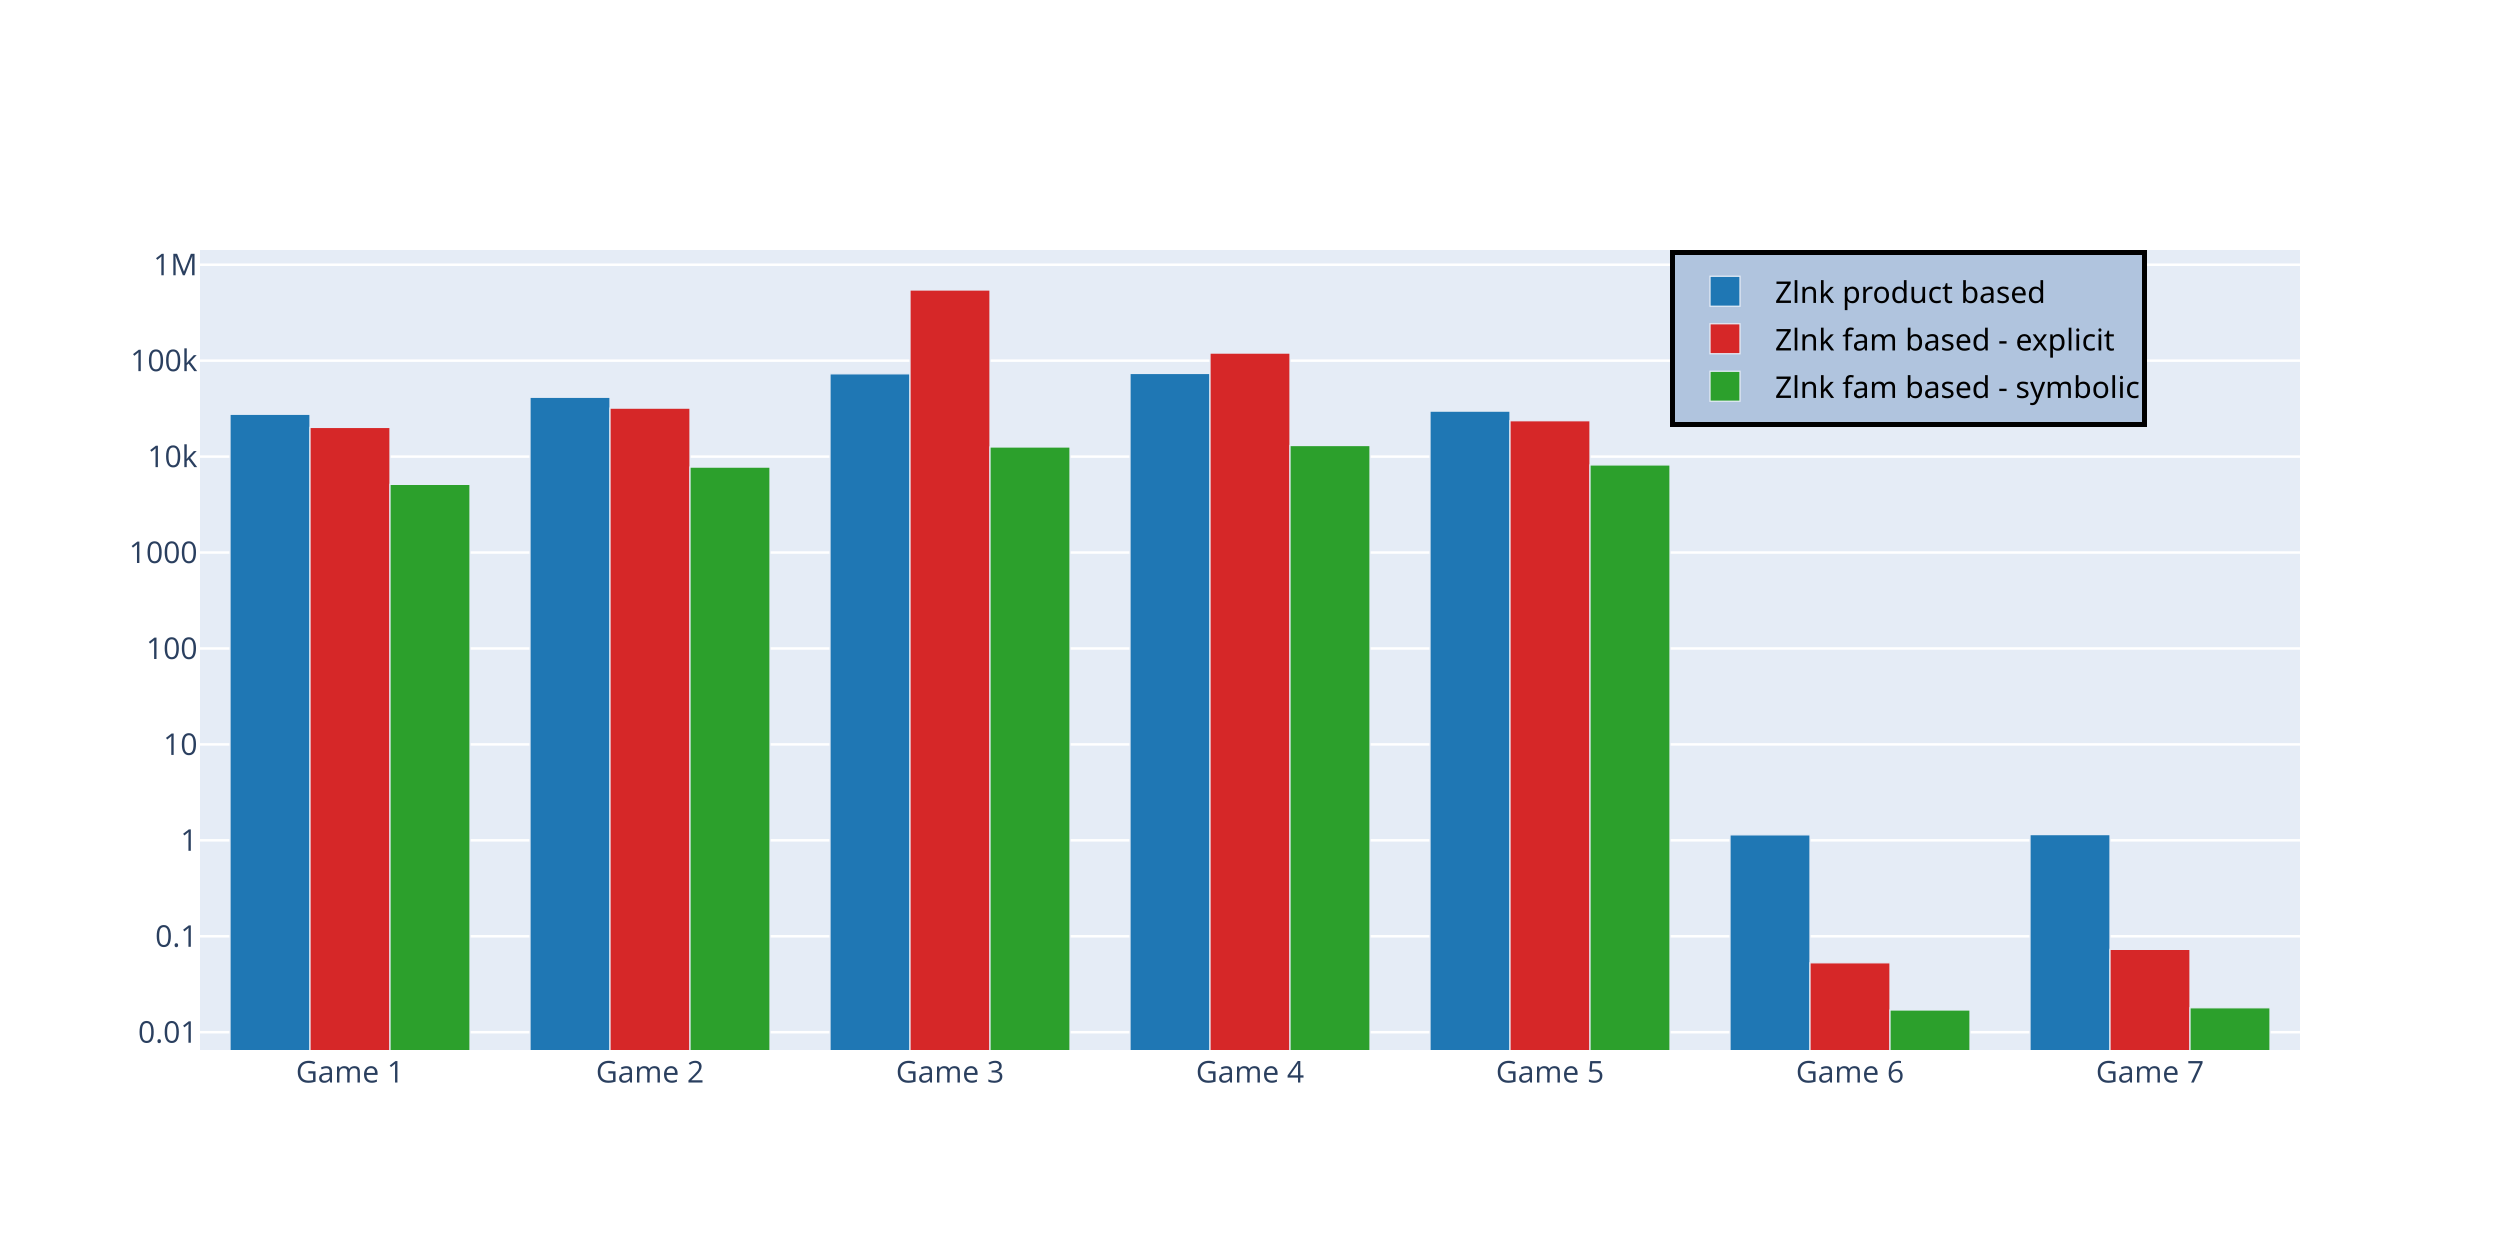
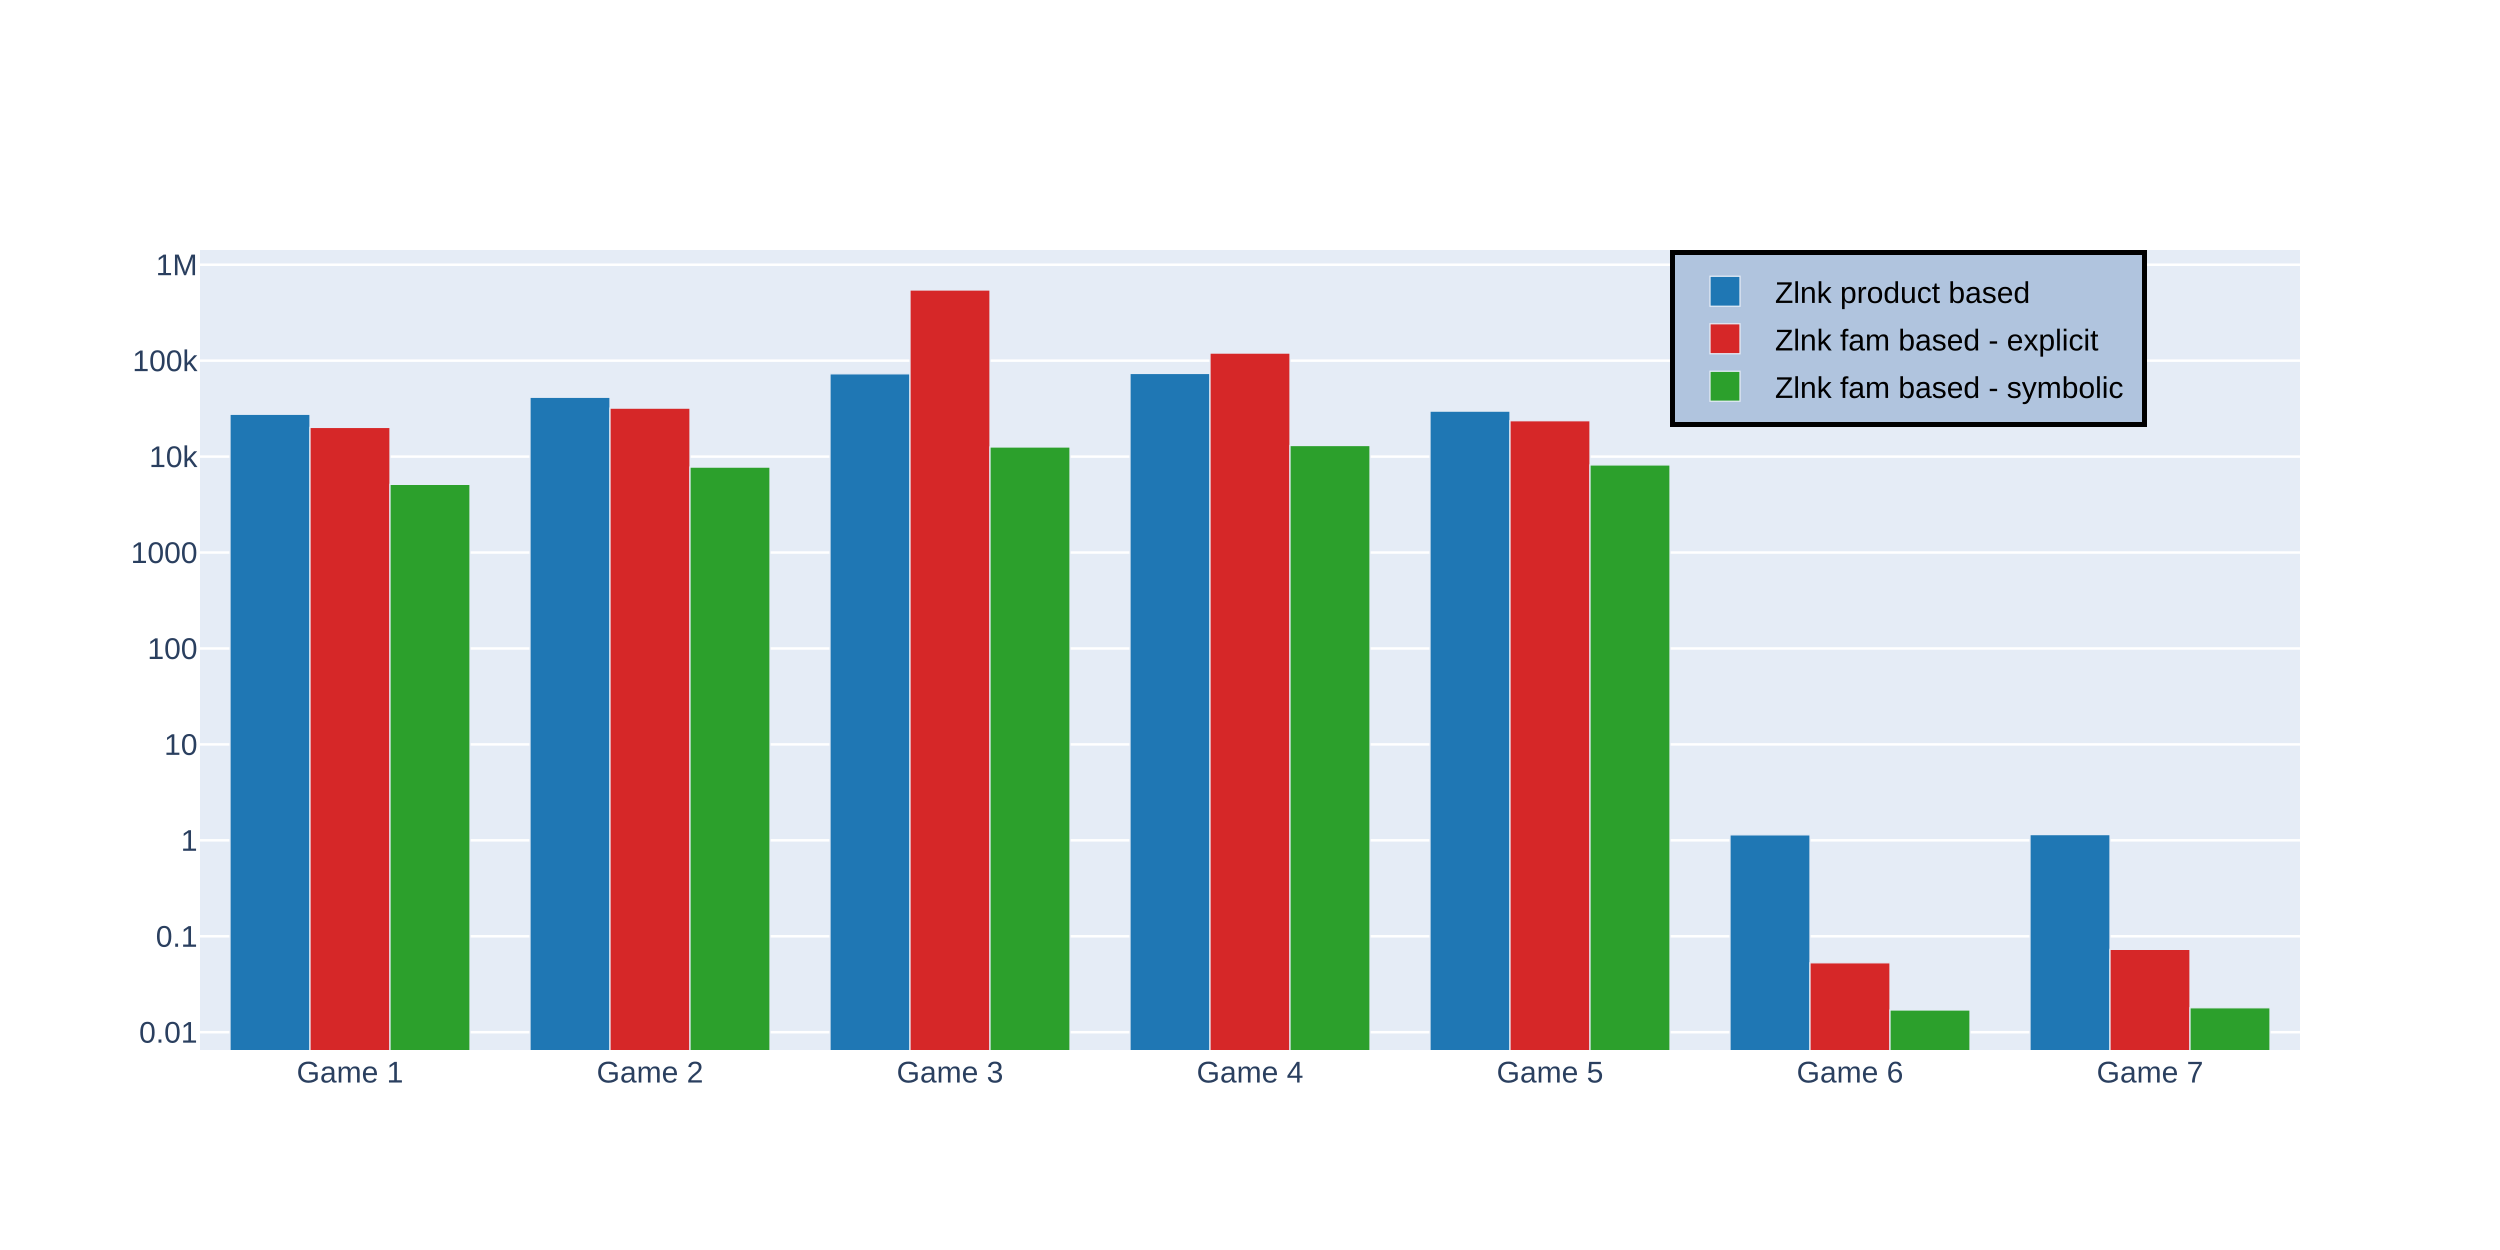
<svg xmlns="http://www.w3.org/2000/svg" class="main-svg" width="1000" height="500" viewBox="0 0 1000 500">
+   <defs>
+     <pattern id="pattern0" patternUnits="userSpaceOnUse" width="10" height="10">
+       <rect x="0" y="0" width="10" height="10" style="fill: rgb(148, 103, 190)" />
+       <line x1="0" y1="0" x2="10" y2="10" style="stroke: white;stroke-width:2" />
+       <line x1="-1" x2="1" y1="9" y2="11" style="stroke: white;stroke-width:2" />
+       <line x1="9" x2="11" y1="-1" y2="1" style="stroke: white;stroke-width:2" />
+     </pattern>
+     <pattern id="pattern1" patternUnits="userSpaceOnUse" width="10" height="10">
+       <rect x="0" y="0" width="10" height="10" style="fill: rgb(255, 127, 15)" />
+       <line x1="0" y1="0" x2="10" y2="10" style="stroke: white;stroke-width:2" />
+       <line x1="-1" x2="1" y1="9" y2="11" style="stroke: white;stroke-width:2" />
+       <line x1="9" x2="11" y1="-1" y2="1" style="stroke: white;stroke-width:2" />
+     </pattern>
+     <pattern id="pattern2" patternUnits="userSpaceOnUse" width="10" height="10">
+       <rect x="0" y="0" width="10" height="10" style="fill: rgb(31, 119, 181)" />
+       <line x1="0" y1="0" x2="10" y2="10" style="stroke: white;stroke-width:2" />
+       <line x1="-1" x2="1" y1="9" y2="11" style="stroke: white;stroke-width:2" />
+       <line x1="9" x2="11" y1="-1" y2="1" style="stroke: white;stroke-width:2" />
+     </pattern>
+     <pattern id="pattern3" patternUnits="userSpaceOnUse" width="10" height="10">
+       <rect x="0" y="0" width="10" height="10" style="fill: rgb(214, 39, 41)" />
+       <line x1="0" y1="0" x2="10" y2="10" style="stroke: white;stroke-width:2" />
+       <line x1="-1" x2="1" y1="9" y2="11" style="stroke: white;stroke-width:2" />
+       <line x1="9" x2="11" y1="-1" y2="1" style="stroke: white;stroke-width:2" />
+     </pattern>
+     <pattern id="pattern4" patternUnits="userSpaceOnUse" width="10" height="10">
+       <rect x="0" y="0" width="10" height="10" style="fill: rgb(44, 160, 45)" />
+       <line x1="0" y1="0" x2="10" y2="10" style="stroke: white;stroke-width:2" />
+       <line x1="-1" x2="1" y1="9" y2="11" style="stroke: white;stroke-width:2" />
+       <line x1="9" x2="11" y1="-1" y2="1" style="stroke: white;stroke-width:2" />
+     </pattern>
+   </defs>
  <rect x="0" y="0" width="1000" height="500" style="fill: rgb(255, 255, 255); fill-opacity: 1;" />
-   <defs id="defs-c3984e">
+   <defs id="defs-eebda4">
    <g class="clips">
-       <clipPath id="clipc3984exyplot" class="plotclip">
+       <clipPath id="clipeebda4xyplot" class="plotclip">
        <rect width="840" height="320" />
      </clipPath>
-       <clipPath class="axesclip" id="clipc3984ex">
+       <clipPath class="axesclip" id="clipeebda4x">
        <rect x="80" y="0" width="840" height="500" />
      </clipPath>
-       <clipPath class="axesclip" id="clipc3984ey">
+       <clipPath class="axesclip" id="clipeebda4y">
        <rect x="0" y="100" width="1000" height="320" />
      </clipPath>
-       <clipPath class="axesclip" id="clipc3984exy">
+       <clipPath class="axesclip" id="clipeebda4xy">
        <rect x="80" y="100" width="840" height="320" />
      </clipPath>
    </g>
    <g class="gradients" />
  </defs>
  <g class="bglayer">
    <rect class="bg" x="80" y="100" width="840" height="320" style="fill: rgb(229, 236, 246); fill-opacity: 1; stroke-width: 0;" />
  </g>
  <g class="layer-below">
    <g class="imagelayer" />
    <g class="shapelayer" />
  </g>
  <g class="cartesianlayer">
    <g class="subplot xy">
      <g class="layer-subplot">
        <g class="shapelayer" />
        <g class="imagelayer" />
      </g>
      <g class="gridlayer">
        <g class="x" />
        <g class="y">
          <path class="ygrid crisp" transform="translate(0,412.88)" d="M80,0h840" style="stroke: rgb(255, 255, 255); stroke-opacity: 1; stroke-width: 1px;" />
          <path class="ygrid crisp" transform="translate(0,374.51)" d="M80,0h840" style="stroke: rgb(255, 255, 255); stroke-opacity: 1; stroke-width: 1px;" />
          <path class="ygrid crisp" transform="translate(0,336.13)" d="M80,0h840" style="stroke: rgb(255, 255, 255); stroke-opacity: 1; stroke-width: 1px;" />
          <path class="ygrid crisp" transform="translate(0,297.76)" d="M80,0h840" style="stroke: rgb(255, 255, 255); stroke-opacity: 1; stroke-width: 1px;" />
          <path class="ygrid crisp" transform="translate(0,259.39)" d="M80,0h840" style="stroke: rgb(255, 255, 255); stroke-opacity: 1; stroke-width: 1px;" />
          <path class="ygrid crisp" transform="translate(0,221.01)" d="M80,0h840" style="stroke: rgb(255, 255, 255); stroke-opacity: 1; stroke-width: 1px;" />
          <path class="ygrid crisp" transform="translate(0,182.64)" d="M80,0h840" style="stroke: rgb(255, 255, 255); stroke-opacity: 1; stroke-width: 1px;" />
          <path class="ygrid crisp" transform="translate(0,144.26)" d="M80,0h840" style="stroke: rgb(255, 255, 255); stroke-opacity: 1; stroke-width: 1px;" />
          <path class="ygrid crisp" transform="translate(0,105.89)" d="M80,0h840" style="stroke: rgb(255, 255, 255); stroke-opacity: 1; stroke-width: 1px;" />
        </g>
      </g>
      <g class="zerolinelayer" />
      <path class="xlines-below" />
      <path class="ylines-below" />
      <g class="overlines-below" />
      <g class="xaxislayer-below" />
      <g class="yaxislayer-below" />
      <g class="overaxes-below" />
-       <g class="plot" transform="translate(80, 100)" clip-path="url('#clipc3984exyplot')">
+       <g class="plot" transform="translate(80, 100)" clip-path="url('#clipeebda4xyplot')">
        <g class="barlayer mlayer">
          <g class="trace bars" style="opacity: 1;">
            <g class="points">
              <g class="point">
                <path d="M12,3360V65.71H44V3360Z" style="vector-effect: non-scaling-stroke; opacity: 1; stroke-width: 0.5px; fill: rgb(31, 119, 180); fill-opacity: 1; stroke: rgb(229, 236, 246); stroke-opacity: 1;" />
              </g>
              <g class="point">
                <path d="M132,3360V58.91H164V3360Z" style="vector-effect: non-scaling-stroke; opacity: 1; stroke-width: 0.5px; fill: rgb(31, 119, 180); fill-opacity: 1; stroke: rgb(229, 236, 246); stroke-opacity: 1;" />
              </g>
              <g class="point">
                <path d="M252,3360V49.53H284V3360Z" style="vector-effect: non-scaling-stroke; opacity: 1; stroke-width: 0.5px; fill: rgb(31, 119, 180); fill-opacity: 1; stroke: rgb(229, 236, 246); stroke-opacity: 1;" />
              </g>
              <g class="point">
                <path d="M372,3360V49.38H404V3360Z" style="vector-effect: non-scaling-stroke; opacity: 1; stroke-width: 0.5px; fill: rgb(31, 119, 180); fill-opacity: 1; stroke: rgb(229, 236, 246); stroke-opacity: 1;" />
              </g>
              <g class="point">
                <path d="M492,3360V64.45H524V3360Z" style="vector-effect: non-scaling-stroke; opacity: 1; stroke-width: 0.5px; fill: rgb(31, 119, 180); fill-opacity: 1; stroke: rgb(229, 236, 246); stroke-opacity: 1;" />
              </g>
              <g class="point">
                <path d="M612,3360V233.94H644V3360Z" style="vector-effect: non-scaling-stroke; opacity: 1; stroke-width: 0.5px; fill: rgb(31, 119, 180); fill-opacity: 1; stroke: rgb(229, 236, 246); stroke-opacity: 1;" />
              </g>
              <g class="point">
                <path d="M732,3360V233.84H764V3360Z" style="vector-effect: non-scaling-stroke; opacity: 1; stroke-width: 0.5px; fill: rgb(31, 119, 180); fill-opacity: 1; stroke: rgb(229, 236, 246); stroke-opacity: 1;" />
              </g>
            </g>
          </g>
          <g class="trace bars" style="opacity: 1;">
            <g class="points">
              <g class="point">
                <path d="M44,3360V70.97H76V3360Z" style="vector-effect: non-scaling-stroke; opacity: 1; stroke-width: 0.5px; fill: rgb(214, 39, 40); fill-opacity: 1; stroke: rgb(229, 236, 246); stroke-opacity: 1;" />
              </g>
              <g class="point">
                <path d="M164,3360V63.25H196V3360Z" style="vector-effect: non-scaling-stroke; opacity: 1; stroke-width: 0.5px; fill: rgb(214, 39, 40); fill-opacity: 1; stroke: rgb(229, 236, 246); stroke-opacity: 1;" />
              </g>
              <g class="point">
                <path d="M284,3360V16H316V3360Z" style="vector-effect: non-scaling-stroke; opacity: 1; stroke-width: 0.5px; fill: rgb(214, 39, 40); fill-opacity: 1; stroke: rgb(229, 236, 246); stroke-opacity: 1;" />
              </g>
              <g class="point">
                <path d="M404,3360V41.23H436V3360Z" style="vector-effect: non-scaling-stroke; opacity: 1; stroke-width: 0.5px; fill: rgb(214, 39, 40); fill-opacity: 1; stroke: rgb(229, 236, 246); stroke-opacity: 1;" />
              </g>
              <g class="point">
                <path d="M524,3360V68.29H556V3360Z" style="vector-effect: non-scaling-stroke; opacity: 1; stroke-width: 0.5px; fill: rgb(214, 39, 40); fill-opacity: 1; stroke: rgb(229, 236, 246); stroke-opacity: 1;" />
              </g>
              <g class="point">
                <path d="M644,3360V285.12H676V3360Z" style="vector-effect: non-scaling-stroke; opacity: 1; stroke-width: 0.5px; fill: rgb(214, 39, 40); fill-opacity: 1; stroke: rgb(229, 236, 246); stroke-opacity: 1;" />
              </g>
              <g class="point">
                <path d="M764,3360V279.75H796V3360Z" style="vector-effect: non-scaling-stroke; opacity: 1; stroke-width: 0.5px; fill: rgb(214, 39, 40); fill-opacity: 1; stroke: rgb(229, 236, 246); stroke-opacity: 1;" />
              </g>
            </g>
          </g>
          <g class="trace bars" style="opacity: 1;">
            <g class="points">
              <g class="point">
                <path d="M76,3360V93.75H108V3360Z" style="vector-effect: non-scaling-stroke; opacity: 1; stroke-width: 0.5px; fill: rgb(44, 160, 44); fill-opacity: 1; stroke: rgb(229, 236, 246); stroke-opacity: 1;" />
              </g>
              <g class="point">
                <path d="M196,3360V86.84H228V3360Z" style="vector-effect: non-scaling-stroke; opacity: 1; stroke-width: 0.5px; fill: rgb(44, 160, 44); fill-opacity: 1; stroke: rgb(229, 236, 246); stroke-opacity: 1;" />
              </g>
              <g class="point">
                <path d="M316,3360V78.8H348V3360Z" style="vector-effect: non-scaling-stroke; opacity: 1; stroke-width: 0.5px; fill: rgb(44, 160, 44); fill-opacity: 1; stroke: rgb(229, 236, 246); stroke-opacity: 1;" />
              </g>
              <g class="point">
                <path d="M436,3360V78.21H468V3360Z" style="vector-effect: non-scaling-stroke; opacity: 1; stroke-width: 0.5px; fill: rgb(44, 160, 44); fill-opacity: 1; stroke: rgb(229, 236, 246); stroke-opacity: 1;" />
              </g>
              <g class="point">
                <path d="M556,3360V85.98H588V3360Z" style="vector-effect: non-scaling-stroke; opacity: 1; stroke-width: 0.5px; fill: rgb(44, 160, 44); fill-opacity: 1; stroke: rgb(229, 236, 246); stroke-opacity: 1;" />
              </g>
              <g class="point">
                <path d="M676,3360V304H708V3360Z" style="vector-effect: non-scaling-stroke; opacity: 1; stroke-width: 0.5px; fill: rgb(44, 160, 44); fill-opacity: 1; stroke: rgb(229, 236, 246); stroke-opacity: 1;" />
              </g>
              <g class="point">
                <path d="M796,3360V303.11H828V3360Z" style="vector-effect: non-scaling-stroke; opacity: 1; stroke-width: 0.5px; fill: rgb(44, 160, 44); fill-opacity: 1; stroke: rgb(229, 236, 246); stroke-opacity: 1;" />
              </g>
            </g>
          </g>
        </g>
      </g>
      <g class="overplot" />
      <path class="xlines-above crisp" d="M0,0" style="fill: none;" />
      <path class="ylines-above crisp" d="M0,0" style="fill: none;" />
      <g class="overlines-above" />
      <g class="xaxislayer-above">
        <g class="xtick">
-           <text text-anchor="middle" x="0" y="433" transform="translate(140,0)" style="font-family: 'Open Sans', verdana, arial, sans-serif; font-size: 12px; fill: rgb(42, 63, 95); fill-opacity: 1; white-space: pre;">Game 1</text>
-         </g>
-         <g class="xtick">
-           <text text-anchor="middle" x="0" y="433" transform="translate(260,0)" style="font-family: 'Open Sans', verdana, arial, sans-serif; font-size: 12px; fill: rgb(42, 63, 95); fill-opacity: 1; white-space: pre;">Game 2</text>
-         </g>
-         <g class="xtick">
-           <text text-anchor="middle" x="0" y="433" transform="translate(380,0)" style="font-family: 'Open Sans', verdana, arial, sans-serif; font-size: 12px; fill: rgb(42, 63, 95); fill-opacity: 1; white-space: pre;">Game 3</text>
-         </g>
-         <g class="xtick">
-           <text text-anchor="middle" x="0" y="433" transform="translate(500,0)" style="font-family: 'Open Sans', verdana, arial, sans-serif; font-size: 12px; fill: rgb(42, 63, 95); fill-opacity: 1; white-space: pre;">Game 4</text>
-         </g>
-         <g class="xtick">
-           <text text-anchor="middle" x="0" y="433" transform="translate(620,0)" style="font-family: 'Open Sans', verdana, arial, sans-serif; font-size: 12px; fill: rgb(42, 63, 95); fill-opacity: 1; white-space: pre;">Game 5</text>
-         </g>
-         <g class="xtick">
-           <text text-anchor="middle" x="0" y="433" transform="translate(740,0)" style="font-family: 'Open Sans', verdana, arial, sans-serif; font-size: 12px; fill: rgb(42, 63, 95); fill-opacity: 1; white-space: pre;">Game 6</text>
-         </g>
-         <g class="xtick">
-           <text text-anchor="middle" x="0" y="433" transform="translate(860,0)" style="font-family: 'Open Sans', verdana, arial, sans-serif; font-size: 12px; fill: rgb(42, 63, 95); fill-opacity: 1; white-space: pre;">Game 7</text>
+           <text text-anchor="middle" x="0" y="433" transform="translate(140,0)" style="font-family: arial, verdana, arial, arial; font-size: 12px; fill: rgb(42, 63, 95); fill-opacity: 1; white-space: pre;">Game 1</text>
+         </g>
+         <g class="xtick">
+           <text text-anchor="middle" x="0" y="433" transform="translate(260,0)" style="font-family: arial, verdana, arial, arial; font-size: 12px; fill: rgb(42, 63, 95); fill-opacity: 1; white-space: pre;">Game 2</text>
+         </g>
+         <g class="xtick">
+           <text text-anchor="middle" x="0" y="433" transform="translate(380,0)" style="font-family: arial, verdana, arial, arial; font-size: 12px; fill: rgb(42, 63, 95); fill-opacity: 1; white-space: pre;">Game 3</text>
+         </g>
+         <g class="xtick">
+           <text text-anchor="middle" x="0" y="433" transform="translate(500,0)" style="font-family: arial, verdana, arial, arial; font-size: 12px; fill: rgb(42, 63, 95); fill-opacity: 1; white-space: pre;">Game 4</text>
+         </g>
+         <g class="xtick">
+           <text text-anchor="middle" x="0" y="433" transform="translate(620,0)" style="font-family: arial, verdana, arial, arial; font-size: 12px; fill: rgb(42, 63, 95); fill-opacity: 1; white-space: pre;">Game 5</text>
+         </g>
+         <g class="xtick">
+           <text text-anchor="middle" x="0" y="433" transform="translate(740,0)" style="font-family: arial, verdana, arial, arial; font-size: 12px; fill: rgb(42, 63, 95); fill-opacity: 1; white-space: pre;">Game 6</text>
+         </g>
+         <g class="xtick">
+           <text text-anchor="middle" x="0" y="433" transform="translate(860,0)" style="font-family: arial, verdana, arial, arial; font-size: 12px; fill: rgb(42, 63, 95); fill-opacity: 1; white-space: pre;">Game 7</text>
        </g>
      </g>
      <g class="yaxislayer-above">
        <g class="ytick">
-           <text text-anchor="end" x="79" y="4.2" transform="translate(0,412.88)" style="font-family: 'Open Sans', verdana, arial, sans-serif; font-size: 12px; fill: rgb(42, 63, 95); fill-opacity: 1; white-space: pre;">0.01</text>
-         </g>
-         <g class="ytick">
-           <text text-anchor="end" x="79" y="4.2" transform="translate(0,374.51)" style="font-family: 'Open Sans', verdana, arial, sans-serif; font-size: 12px; fill: rgb(42, 63, 95); fill-opacity: 1; white-space: pre;">0.1</text>
-         </g>
-         <g class="ytick">
-           <text text-anchor="end" x="79" y="4.2" transform="translate(0,336.13)" style="font-family: 'Open Sans', verdana, arial, sans-serif; font-size: 12px; fill: rgb(42, 63, 95); fill-opacity: 1; white-space: pre;">1</text>
-         </g>
-         <g class="ytick">
-           <text text-anchor="end" x="79" y="4.2" transform="translate(0,297.76)" style="font-family: 'Open Sans', verdana, arial, sans-serif; font-size: 12px; fill: rgb(42, 63, 95); fill-opacity: 1; white-space: pre;">10</text>
-         </g>
-         <g class="ytick">
-           <text text-anchor="end" x="79" y="4.2" transform="translate(0,259.39)" style="font-family: 'Open Sans', verdana, arial, sans-serif; font-size: 12px; fill: rgb(42, 63, 95); fill-opacity: 1; white-space: pre;">100</text>
-         </g>
-         <g class="ytick">
-           <text text-anchor="end" x="79" y="4.2" transform="translate(0,221.01)" style="font-family: 'Open Sans', verdana, arial, sans-serif; font-size: 12px; fill: rgb(42, 63, 95); fill-opacity: 1; white-space: pre;">1000</text>
-         </g>
-         <g class="ytick">
-           <text text-anchor="end" x="79" y="4.2" transform="translate(0,182.64)" style="font-family: 'Open Sans', verdana, arial, sans-serif; font-size: 12px; fill: rgb(42, 63, 95); fill-opacity: 1; white-space: pre;">10k</text>
-         </g>
-         <g class="ytick">
-           <text text-anchor="end" x="79" y="4.2" transform="translate(0,144.26)" style="font-family: 'Open Sans', verdana, arial, sans-serif; font-size: 12px; fill: rgb(42, 63, 95); fill-opacity: 1; white-space: pre;">100k</text>
-         </g>
-         <g class="ytick">
-           <text text-anchor="end" x="79" y="4.2" transform="translate(0,105.89)" style="font-family: 'Open Sans', verdana, arial, sans-serif; font-size: 12px; fill: rgb(42, 63, 95); fill-opacity: 1; white-space: pre;">1M</text>
+           <text text-anchor="end" x="79" y="4.2" transform="translate(0,412.88)" style="font-family: arial, verdana, arial, arial; font-size: 12px; fill: rgb(42, 63, 95); fill-opacity: 1; white-space: pre;">0.01</text>
+         </g>
+         <g class="ytick">
+           <text text-anchor="end" x="79" y="4.2" transform="translate(0,374.51)" style="font-family: arial, verdana, arial, arial; font-size: 12px; fill: rgb(42, 63, 95); fill-opacity: 1; white-space: pre;">0.1</text>
+         </g>
+         <g class="ytick">
+           <text text-anchor="end" x="79" y="4.2" transform="translate(0,336.13)" style="font-family: arial, verdana, arial, arial; font-size: 12px; fill: rgb(42, 63, 95); fill-opacity: 1; white-space: pre;">1</text>
+         </g>
+         <g class="ytick">
+           <text text-anchor="end" x="79" y="4.2" transform="translate(0,297.76)" style="font-family: arial, verdana, arial, arial; font-size: 12px; fill: rgb(42, 63, 95); fill-opacity: 1; white-space: pre;">10</text>
+         </g>
+         <g class="ytick">
+           <text text-anchor="end" x="79" y="4.2" transform="translate(0,259.39)" style="font-family: arial, verdana, arial, arial; font-size: 12px; fill: rgb(42, 63, 95); fill-opacity: 1; white-space: pre;">100</text>
+         </g>
+         <g class="ytick">
+           <text text-anchor="end" x="79" y="4.2" transform="translate(0,221.01)" style="font-family: arial, verdana, arial, arial; font-size: 12px; fill: rgb(42, 63, 95); fill-opacity: 1; white-space: pre;">1000</text>
+         </g>
+         <g class="ytick">
+           <text text-anchor="end" x="79" y="4.2" transform="translate(0,182.64)" style="font-family: arial, verdana, arial, arial; font-size: 12px; fill: rgb(42, 63, 95); fill-opacity: 1; white-space: pre;">10k</text>
+         </g>
+         <g class="ytick">
+           <text text-anchor="end" x="79" y="4.2" transform="translate(0,144.26)" style="font-family: arial, verdana, arial, arial; font-size: 12px; fill: rgb(42, 63, 95); fill-opacity: 1; white-space: pre;">100k</text>
+         </g>
+         <g class="ytick">
+           <text text-anchor="end" x="79" y="4.2" transform="translate(0,105.89)" style="font-family: arial, verdana, arial, arial; font-size: 12px; fill: rgb(42, 63, 95); fill-opacity: 1; white-space: pre;">1M</text>
        </g>
      </g>
      <g class="overaxes-above" />
    </g>
  </g>
  <g class="polarlayer" />
  <g class="ternarylayer" />
  <g class="geolayer" />
  <g class="funnelarealayer" />
  <g class="pielayer" />
  <g class="sunburstlayer" />
  <g class="glimages" />
-   <defs id="topdefs-c3984e">
+   <defs id="topdefs-eebda4">
    <g class="clips" />
-     <clipPath id="legendc3984e">
+     <clipPath id="legendeebda4">
      <rect width="187" height="67" x="2" y="2" />
    </clipPath>
  </defs>
  <g class="layer-above">
    <g class="imagelayer" />
    <g class="shapelayer" />
  </g>
  <g class="infolayer">
    <g class="legend" pointer-events="all" transform="translate(668, 100)">
      <rect class="bg" shape-rendering="crispEdges" width="189" height="69" x="1" y="1" style="stroke: rgb(0, 0, 0); stroke-opacity: 1; fill: rgb(176, 196, 222); fill-opacity: 1; stroke-width: 2px;" />
-       <g class="scrollbox" transform="translate(0, 0)" clip-path="url('#legendc3984e')">
+       <g class="scrollbox" transform="translate(0, 0)" clip-path="url('#legendeebda4')">
        <g class="groups">
          <g class="traces" transform="translate(2, 16.5)" style="opacity: 1;">
-             <text class="legendtext user-select-none" text-anchor="start" x="40" y="4.68" style="font-family: sans-serif; font-size: 12px; fill: rgb(0, 0, 0); fill-opacity: 1; white-space: pre;">Zlnk product based</text>
+             <text class="legendtext user-select-none" text-anchor="start" x="40" y="4.68" style="font-family: arial; font-size: 12px; fill: rgb(0, 0, 0); fill-opacity: 1; white-space: pre;">Zlnk product based</text>
            <g class="layers" style="opacity: 1;">
              <g class="legendfill" />
              <g class="legendlines" />
              <g class="legendsymbols">
                <g class="legendpoints">
                  <path class="legendundefined" d="M6,6H-6V-6H6Z" transform="translate(20,0)" style="stroke-width: 0.5px; fill: rgb(31, 119, 180); fill-opacity: 1; stroke: rgb(229, 236, 246); stroke-opacity: 1;" />
                </g>
              </g>
            </g>
            <rect class="legendtoggle" pointer-events="all" x="0" y="-9.5" width="231" height="19" style="cursor: pointer; fill: rgb(0, 0, 0); fill-opacity: 0;" />
          </g>
          <g class="traces" transform="translate(2, 35.5)" style="opacity: 1;">
-             <text class="legendtext user-select-none" text-anchor="start" x="40" y="4.68" style="font-family: sans-serif; font-size: 12px; fill: rgb(0, 0, 0); fill-opacity: 1; white-space: pre;">Zlnk fam based - explicit</text>
+             <text class="legendtext user-select-none" text-anchor="start" x="40" y="4.68" style="font-family: arial; font-size: 12px; fill: rgb(0, 0, 0); fill-opacity: 1; white-space: pre;">Zlnk fam based - explicit</text>
            <g class="layers" style="opacity: 1;">
              <g class="legendfill" />
              <g class="legendlines" />
              <g class="legendsymbols">
                <g class="legendpoints">
                  <path class="legendundefined" d="M6,6H-6V-6H6Z" transform="translate(20,0)" style="stroke-width: 0.5px; fill: rgb(214, 39, 40); fill-opacity: 1; stroke: rgb(229, 236, 246); stroke-opacity: 1;" />
                </g>
              </g>
            </g>
            <rect class="legendtoggle" pointer-events="all" x="0" y="-9.5" width="231" height="19" style="cursor: pointer; fill: rgb(0, 0, 0); fill-opacity: 0;" />
          </g>
          <g class="traces" transform="translate(2, 54.5)" style="opacity: 1;">
-             <text class="legendtext user-select-none" text-anchor="start" x="40" y="4.68" style="font-family: sans-serif; font-size: 12px; fill: rgb(0, 0, 0); fill-opacity: 1; white-space: pre;">Zlnk fam based - symbolic</text>
+             <text class="legendtext user-select-none" text-anchor="start" x="40" y="4.68" style="font-family: arial; font-size: 12px; fill: rgb(0, 0, 0); fill-opacity: 1; white-space: pre;">Zlnk fam based - symbolic</text>
            <g class="layers" style="opacity: 1;">
              <g class="legendfill" />
              <g class="legendlines" />
              <g class="legendsymbols">
                <g class="legendpoints">
                  <path class="legendundefined" d="M6,6H-6V-6H6Z" transform="translate(20,0)" style="stroke-width: 0.5px; fill: rgb(44, 160, 44); fill-opacity: 1; stroke: rgb(229, 236, 246); stroke-opacity: 1;" />
                </g>
              </g>
            </g>
            <rect class="legendtoggle" pointer-events="all" x="0" y="-9.5" width="231" height="19" style="cursor: pointer; fill: rgb(0, 0, 0); fill-opacity: 0;" />
          </g>
        </g>
      </g>
      <rect class="scrollbar" rx="20" ry="3" width="0" height="0" x="0" y="0" style="fill: rgb(128, 139, 164); fill-opacity: 1;" />
    </g>
    <g class="g-gtitle" />
    <g class="g-xtitle" />
    <g class="g-ytitle" />
  </g>
</svg>
